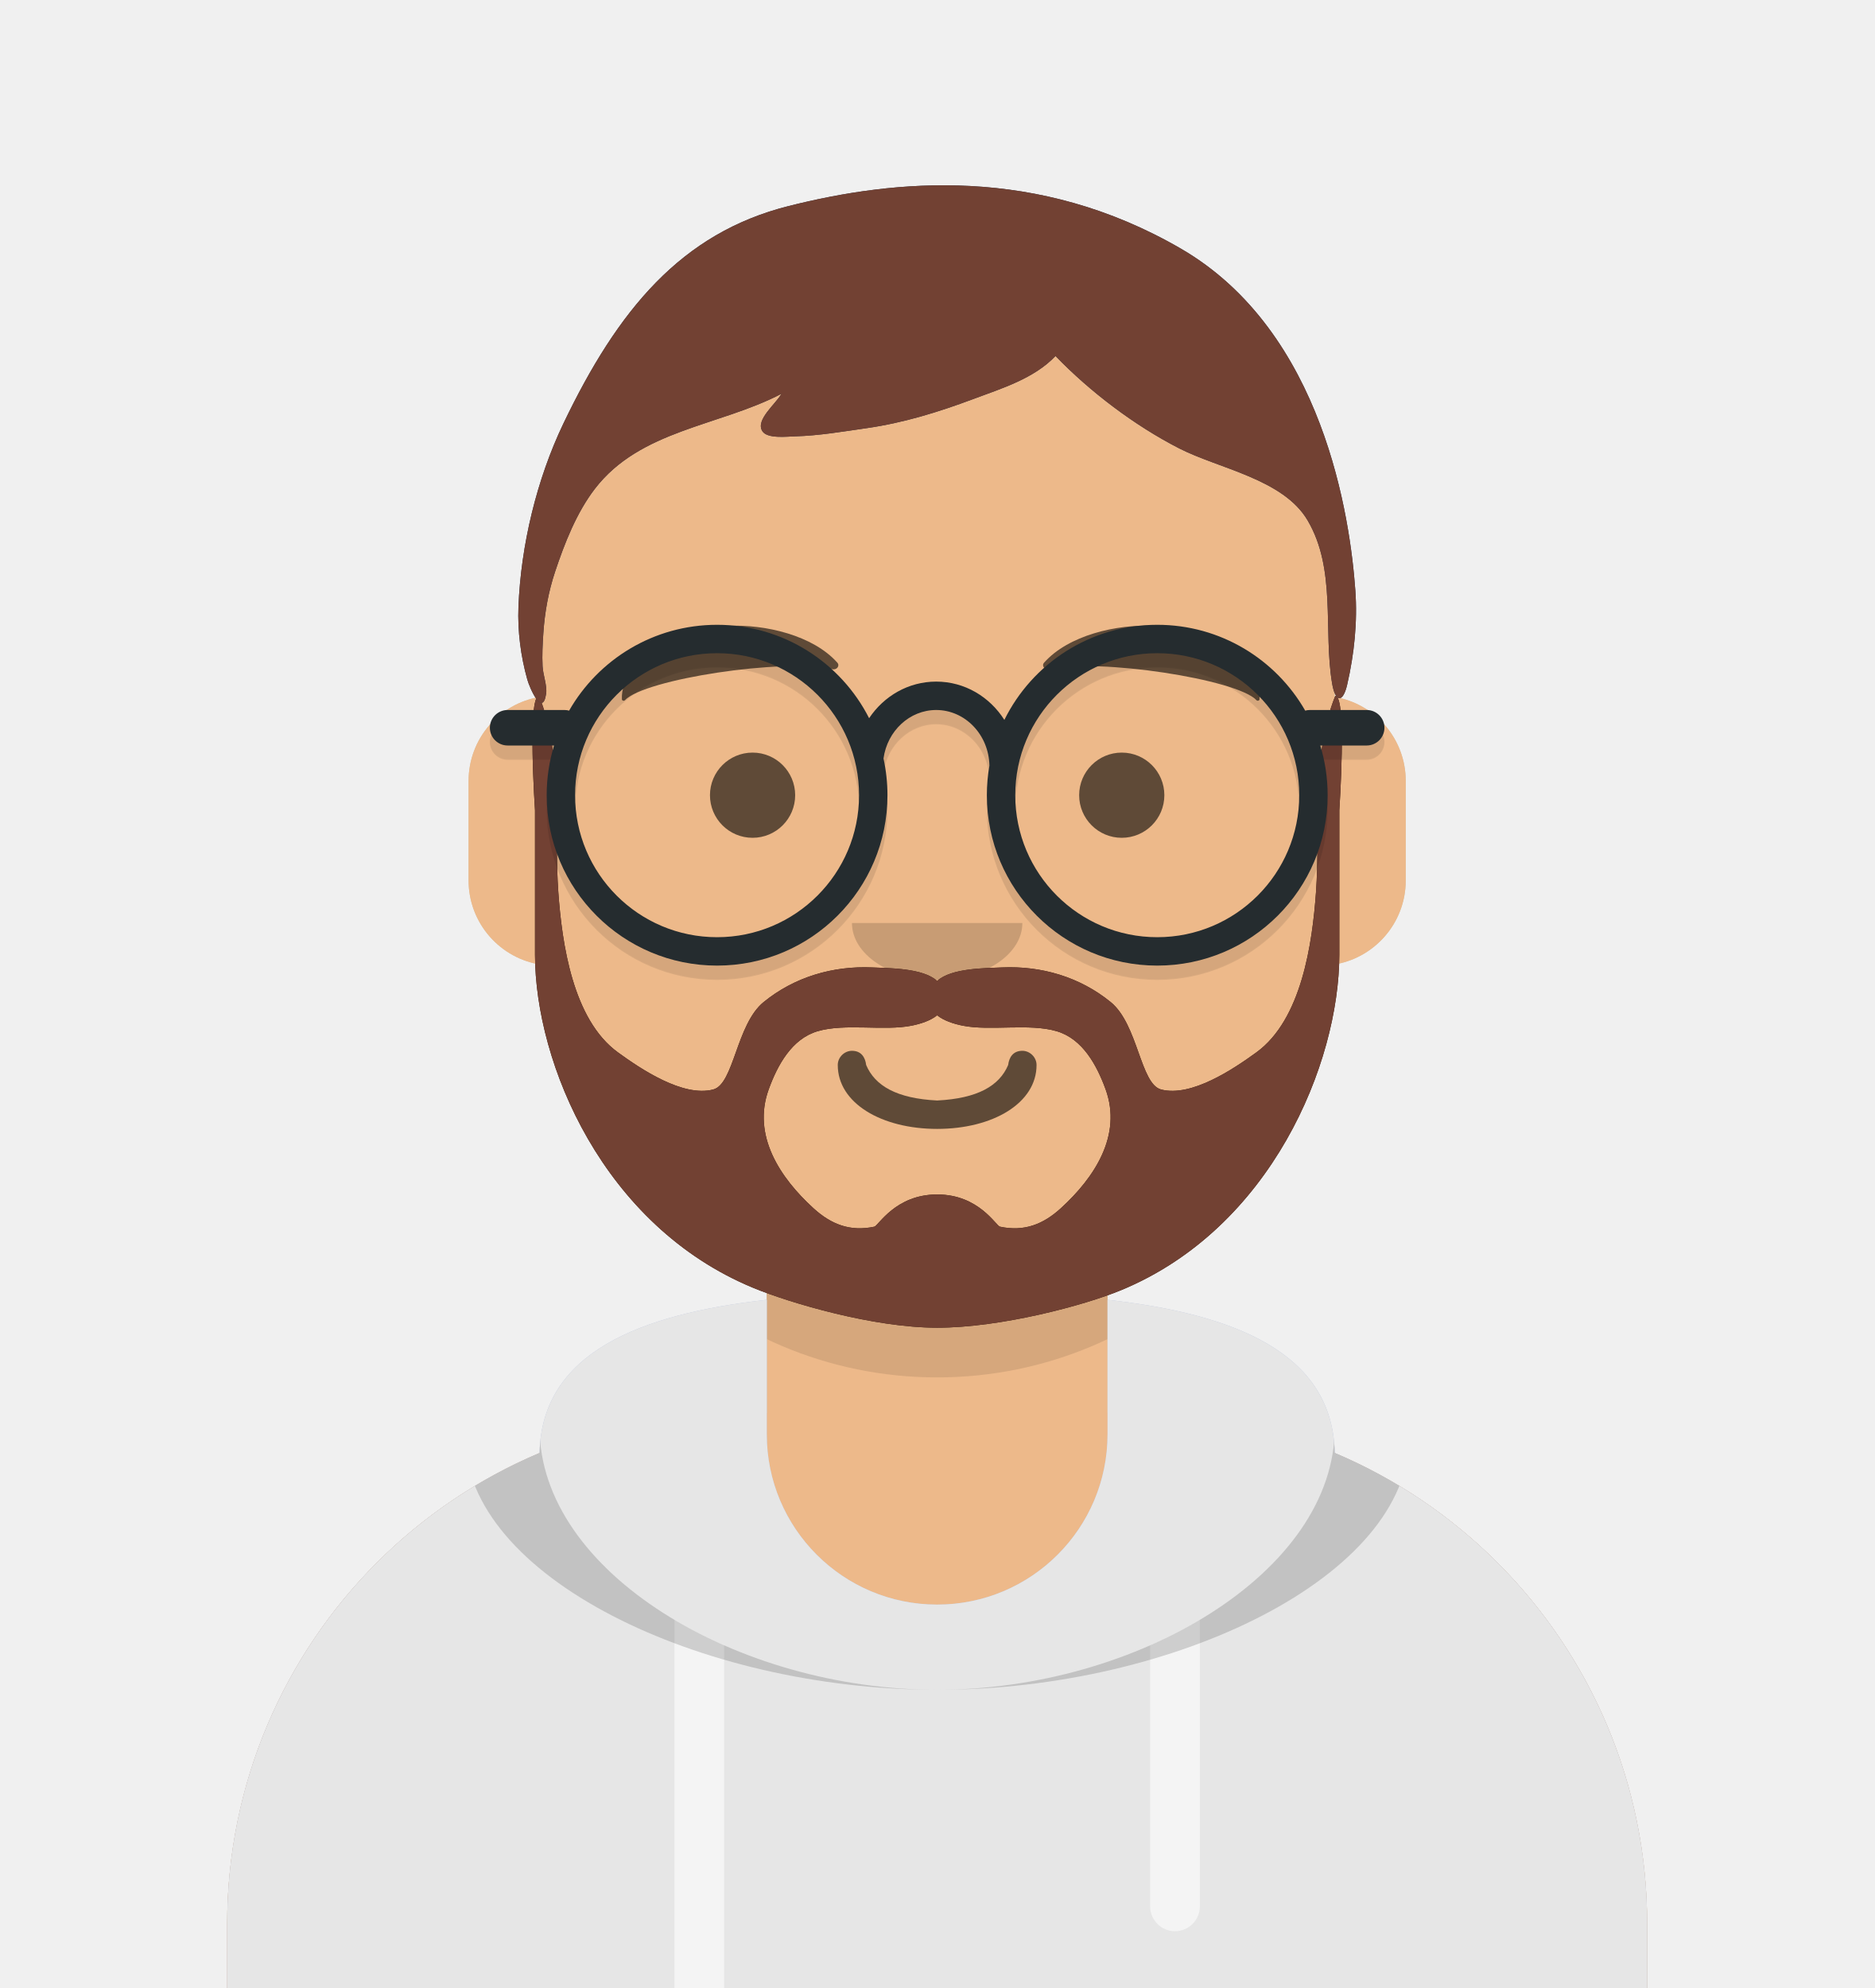
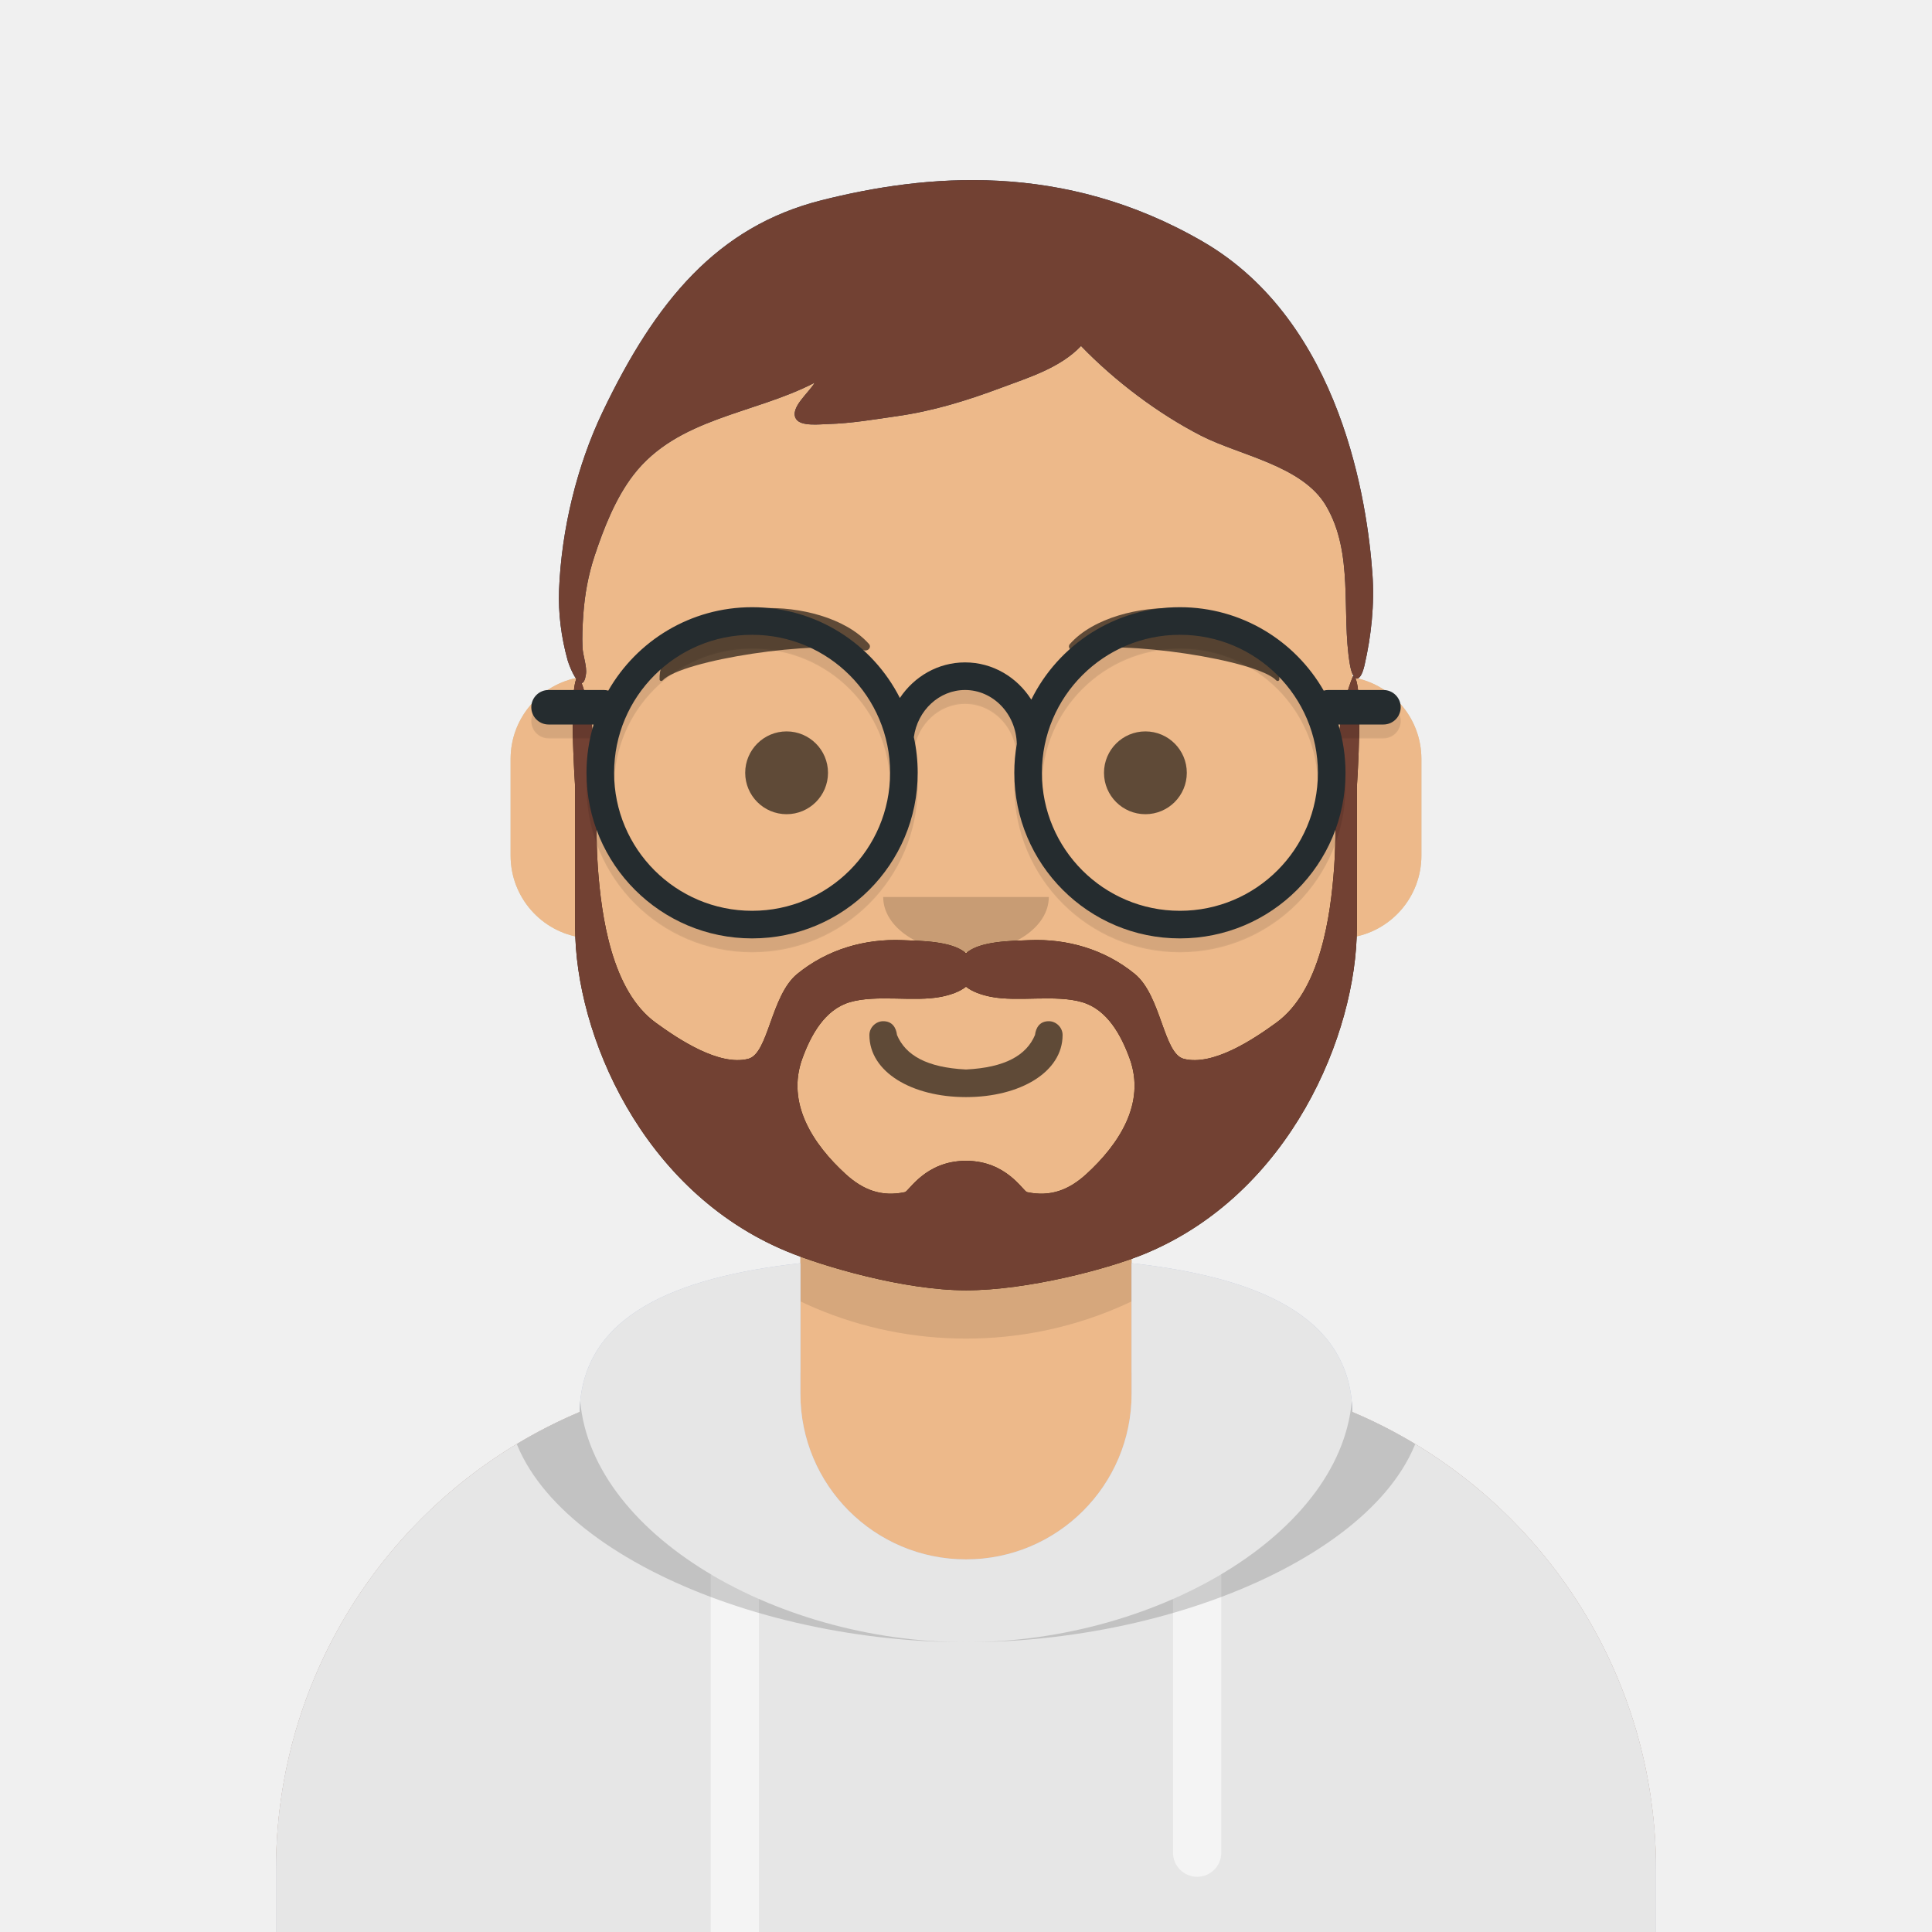
- <svg xmlns="http://www.w3.org/2000/svg" xmlns:xlink="http://www.w3.org/1999/xlink" width="264px" height="280px" viewBox="0 0 264 280" version="1.1">
+ <svg xmlns="http://www.w3.org/2000/svg" xmlns:xlink="http://www.w3.org/1999/xlink" width="280px" height="280px" viewBox="-8 0 280 280" version="1.1">
  <defs>
    <circle id="path-1" cx="120" cy="120" r="120" />
    <path d="M12,160 C12,226.274 65.726,280 132,280 C198.274,280 252,226.274 252,160 L264,160 L264,-1.42108547e-14 L-3.19744231e-14,-1.42108547e-14 L-3.19744231e-14,160 L12,160 Z" id="path-3" />
    <path d="M124,144.611 L124,163 L128,163 L128,163 C167.765,163 200,195.235 200,235 L200,244 L0,244 L0,235 C-4.86974701e-15,195.235 32.235,163 72,163 L72,163 L76,163 L76,144.611 C58.763,136.422 46.372,119.687 44.305,99.881 C38.48,99.058 34,94.052 34,88 L34,74 C34,68.054 38.325,63.118 44,62.166 L44,56 L44,56 C44,25.072 69.072,5.68137151e-15 100,0 L100,0 L100,0 C130.928,-5.68137151e-15 156,25.072 156,56 L156,62.166 C161.675,63.118 166,68.054 166,74 L166,88 C166,94.052 161.52,99.058 155.695,99.881 C153.628,119.687 141.237,136.422 124,144.611 Z" id="path-5" />
  </defs>
  <g id="Avataaar" stroke="none" stroke-width="1" fill="none" fill-rule="evenodd">
    <g transform="translate(-825, -1100)" id="Avataaar/Circle">
      <g transform="translate(825, 1100)">
        <g id="Mask" />
        <g id="Avataaar" stroke-width="1" fill-rule="evenodd" mask="url(#mask-4)">
          <g id="Body" transform="translate(32, 36)">
            <mask id="mask-6" fill="white">
              <use xlink:href="#path-5" />
            </mask>
            <use fill="#D0C6AC" xlink:href="#path-5" />
            <g id="Skin/👶🏽-03-Brown" mask="url(#mask-6)" fill="#EDB98A">
              <g transform="translate(-32, 0)" id="Color">
                <rect x="0" y="0" width="264" height="244" />
              </g>
            </g>
            <path d="M156,79 L156,102 C156,132.928 130.928,158 100,158 C69.072,158 44,132.928 44,102 L44,79 L44,94 C44,124.928 69.072,150 100,150 C130.928,150 156,124.928 156,94 L156,79 Z" id="Neck-Shadow" fill-opacity="0.1" fill="#000000" mask="url(#mask-6)" />
          </g>
          <g id="Clothing/Hoodie" transform="translate(0, 170)">
            <defs>
              <path d="M108,13.071 C90.081,15.076 76.28,20.552 76.004,34.645 C50.146,45.568 32,71.165 32,100.999 L32,100.999 L32,110 L232,110 L232,100.999 C232,71.165 213.854,45.568 187.996,34.645 C187.72,20.552 173.919,15.076 156,13.071 L156,32 L156,32 C156,45.255 145.255,56 132,56 L132,56 C118.745,56 108,45.255 108,32 L108,13.071 Z" id="react-path-1" />
            </defs>
            <mask id="react-mask-2" fill="white">
              <use xlink:href="#react-path-1" />
            </mask>
            <use id="Hoodie" fill="#B7C1DB" fill-rule="evenodd" xlink:href="#react-path-1" />
            <g id="Color/Palette/Gray-01" mask="url(#react-mask-2)" fill-rule="evenodd" fill="#E6E6E6">
              <rect id="🖍Color" x="0" y="0" width="264" height="110" />
            </g>
            <path d="M102,61.739 L102,110 L95,110 L95,58.15 C97.204,59.46 99.547,60.661 102,61.739 Z M169,58.15 L169,98.5 C169,100.433 167.433,102 165.5,102 C163.567,102 162,100.433 162,98.5 L162,61.739 C164.453,60.661 166.796,59.46 169,58.15 Z" id="Straps" fill="#F4F4F4" fill-rule="evenodd" mask="url(#react-mask-2)" />
            <path d="M90.96,12.724 C75.909,15.571 65.5,21.243 65.5,32.308 C65.5,52.02 98.538,68 132,68 C165.462,68 198.5,52.02 198.5,32.308 C198.5,21.243 188.091,15.571 173.04,12.724 C182.125,16.074 188,21.706 188,31.077 C188,51.469 160.179,68 132,68 C103.821,68 76,51.469 76,31.077 C76,21.706 81.875,16.074 90.96,12.724 Z" id="Shadow" fill-opacity="0.16" fill="#000000" fill-rule="evenodd" mask="url(#react-mask-2)" />
          </g>
          <g id="Face" transform="translate(76, 82)" fill="#000000">
            <g id="Mouth/Twinkle" transform="translate(2, 52)" fill-opacity="0.6" fill-rule="nonzero" fill="#000000">
              <path d="M40,16 C40,21.372 46.158,25 54,25 C61.842,25 68,21.372 68,16 C68,14.895 67.05,14 66,14 C64.707,14 64.13,14.905 64,16 C62.758,18.938 59.683,20.716 54,21 C48.317,20.716 45.242,18.938 44,16 C43.87,14.905 43.293,14 42,14 C40.95,14 40,14.895 40,16 Z" id="Mouth" />
            </g>
            <g id="Nose/Default" transform="translate(28, 40)" fill-opacity="0.16">
              <path d="M16,8 C16,12.418 21.373,16 28,16 L28,16 C34.627,16 40,12.418 40,8" id="Nose" />
            </g>
            <g id="Eyes/Default-😀" transform="translate(0, 8)" fill-opacity="0.6">
              <circle id="Eye" cx="30" cy="22" r="6" />
              <circle id="Eye" cx="82" cy="22" r="6" />
            </g>
            <g id="Eyebrow/Natural/Default-Natural" fill-opacity="0.6">
              <path d="M26.039,6.21 C20.278,6.983 11.293,12.005 12.044,17.818 C12.069,18.008 12.357,18.067 12.481,17.908 C14.967,14.72 34.193,10.037 41.194,11.015 C41.835,11.104 42.258,10.443 41.821,10.03 C38.077,6.495 31.2,5.512 26.039,6.21" id="Eyebrow" transform="translate(27, 12) rotate(5) translate(-27, -12) " />
-               <path d="M85.039,6.21 C79.278,6.983 70.293,12.005 71.044,17.818 C71.069,18.008 71.357,18.067 71.481,17.908 C73.967,14.72 93.193,10.037 100.194,11.015 C100.835,11.104 101.258,10.443 100.821,10.03 C97.077,6.495 90.2,5.512 85.039,6.21" id="Eyebrow" transform="translate(86, 12) scale(-1, 1) rotate(5) translate(-86, -12) " />
+               <path d="M85.039,6.21 C79.278,6.983 70.293,12.005 71.044,17.818 C71.069,18.008 71.357,18.067 71.481,17.908 C73.967,14.72 93.193,10.037 100.194,11.015 C100.835,11.104 101.258,10.443 100.821,10.03 C97.077,6.495 90.2,5.512 85.039,6.21" id="Eyebrow" transform="translate(86, 12) scale(-1, 1) rotate(5) translate(-86, -12) ">
+               </path>
            </g>
          </g>
          <g id="Top" stroke-width="1" fill-rule="evenodd">
            <defs>
              <rect id="react-path-7" x="0" y="0" width="264" height="280" />
              <path d="M167.309,35.006 C147.121,23.307 127.129,25.222 112.037,29.03 C96.945,32.838 88.017,43.651 80.357,59.648 C76.596,67.503 74.366,76.791 74.023,85.481 C73.888,88.893 74.348,92.415 75.268,95.7 C75.605,96.906 77.423,101.087 77.922,97.709 C78.089,96.584 77.48,95.033 77.422,93.838 C77.344,92.269 77.427,90.681 77.534,89.115 C77.734,86.187 78.256,83.315 79.185,80.525 C80.512,76.537 82.201,72.213 84.787,68.848 C91.188,60.521 102.269,60.046 111.066,55.464 C110.303,56.869 107.36,59.143 108.379,60.727 C109.084,61.821 111.749,61.489 113.022,61.454 C116.371,61.362 119.735,60.78 123.043,60.307 C128.256,59.562 133.141,58.052 138.047,56.218 C142.063,54.716 146.65,53.326 149.669,50.14 C154.54,55.188 160.81,59.935 167.07,63.143 C172.688,66.022 181.749,67.461 185.183,73.301 C189.248,80.215 187.378,88.707 188.619,96.201 C189.091,99.05 190.164,98.987 190.751,96.438 C191.748,92.108 192.219,87.61 191.902,83.159 C191.184,73.111 187.497,46.706 167.309,35.006 Z" id="react-path-6" />
              <filter x="-0.8%" y="-2.0%" width="101.5%" height="108.0%" filterUnits="objectBoundingBox" id="react-filter-3">
                <feOffset dx="0" dy="2" in="SourceAlpha" result="shadowOffsetOuter1" />
                <feColorMatrix values="0 0 0 0 0   0 0 0 0 0   0 0 0 0 0  0 0 0 0.16 0" type="matrix" in="shadowOffsetOuter1" result="shadowMatrixOuter1" />
                <feMerge>
                  <feMergeNode in="shadowMatrixOuter1" />
                  <feMergeNode in="SourceGraphic" />
                </feMerge>
              </filter>
            </defs>
            <mask id="react-mask-5" fill="white">
              <use xlink:href="#react-path-7" />
            </mask>
            <g id="Mask" />
            <g id="Top/Short-Hair/Short-Round" mask="url(#react-mask-5)">
              <g transform="translate(-1, 0)">
                <g id="Facial-Hair/Beard-Light" transform="translate(49, 72)">
                  <defs>
                    <path d="M101.428,98.169 C98.915,100.463 96.237,101.494 92.853,100.773 C92.271,100.649 89.896,96.235 84,96.235 C78.103,96.235 75.729,100.649 75.147,100.773 C71.762,101.494 69.085,100.463 66.571,98.169 C61.846,93.856 57.917,87.908 60.278,81.419 C61.508,78.037 63.51,74.324 67.151,73.246 C71.038,72.096 76.497,73.244 80.415,72.458 C81.684,72.204 83.071,71.751 84,71 C84.929,71.751 86.316,72.204 87.585,72.458 C91.503,73.244 96.961,72.096 100.849,73.246 C104.49,74.324 106.491,78.037 107.722,81.419 C110.083,87.908 106.154,93.856 101.428,98.169 M140.081,26 C136.671,34.4 137.988,44.858 137.357,53.676 C136.844,60.843 135.337,71.586 128.973,76.215 C125.718,78.582 119.794,82.56 115.542,81.45 C112.615,80.686 112.302,72.29 108.455,69.147 C104.092,65.582 98.643,64.016 93.149,64.258 C90.779,64.362 85.984,64.337 84,66.16 C82.016,64.337 77.222,64.362 74.851,64.258 C69.357,64.016 63.908,65.582 59.545,69.147 C55.698,72.29 55.386,80.686 52.458,81.45 C48.206,82.56 42.282,78.582 39.027,76.215 C32.662,71.586 31.156,60.843 30.643,53.676 C30.012,44.858 31.329,34.4 27.919,26 C26.26,26 27.354,42.129 27.354,42.129 L27.354,62.485 C27.386,77.773 36.935,100.655 58.108,109.393 C63.286,111.53 75.015,115 84,115 C92.985,115 104.714,111.86 109.892,109.723 C131.065,100.986 140.614,77.773 140.646,62.485 L140.646,42.129 C140.646,42.129 141.74,26 140.081,26" id="react-path-9" />
                  </defs>
                  <mask id="react-mask-8" fill="white">
                    <use xlink:href="#react-path-9" />
                  </mask>
                  <use id="Lite-Beard" fill="#331B0C" fill-rule="evenodd" xlink:href="#react-path-9" />
                  <g id="Color/Hair/Brown" mask="url(#react-mask-8)" fill="#724133">
                    <g transform="translate(-32, 0)" id="Color">
                      <rect x="0" y="0" width="264" height="244" />
                    </g>
                  </g>
                </g>
                <mask id="react-mask-4" fill="white">
                  <use xlink:href="#react-path-6" />
                </mask>
                <use id="Short-Hair" stroke="none" fill="#28354B" fill-rule="evenodd" xlink:href="#react-path-6" />
                <g id="Skin/👶🏽-03-Brown" mask="url(#react-mask-4)" fill="#724133">
                  <g transform="translate(0, 0) " id="Color">
                    <rect x="0" y="0" width="264" height="280" />
                  </g>
                </g>
                <g id="Top/_Resources/Round" fill="none" transform="translate(62, 85)">
                  <defs>
                    <path d="M80.465,16.394 C84.38,8.459 92.553,3 102,3 C110.92,3 118.703,7.866 122.84,15.088 C123.05,15.031 123.272,15 123.5,15 L131.5,15 C132.881,15 134,16.119 134,17.5 C134,18.881 132.881,20 131.5,20 L124.963,20 C125.637,22.215 126,24.565 126,27 C126,40.255 115.255,51 102,51 C88.745,51 78,40.255 78,27 C78,25.578 78.124,24.185 78.361,22.831 C78.276,18.455 74.914,15 70.862,15 C67.126,15 63.975,17.94 63.442,21.83 C63.807,23.495 64,25.225 64,27 C64,40.255 53.255,51 40,51 C26.745,51 16,40.255 16,27 C16,24.565 16.363,22.215 17.037,20 L10.5,20 C9.119,20 8,18.881 8,17.5 C8,16.119 9.119,15 10.5,15 L10.5,15 L18.5,15 C18.728,15 18.95,15.031 19.16,15.088 C23.297,7.866 31.08,3 40,3 C49.352,3 57.455,8.349 61.416,16.155 C63.493,13.039 66.949,11 70.862,11 C74.875,11 78.407,13.144 80.465,16.394 Z M40,47 C51.046,47 60,38.046 60,27 C60,15.954 51.046,7 40,7 C28.954,7 20,15.954 20,27 C20,38.046 28.954,47 40,47 Z M102,47 C113.046,47 122,38.046 122,27 C122,15.954 113.046,7 102,7 C90.954,7 82,15.954 82,27 C82,38.046 90.954,47 102,47 Z" id="react-path-10" />
                    <filter x="-0.8%" y="-2.1%" width="101.6%" height="108.3%" filterUnits="objectBoundingBox" id="react-filter-11">
                      <feOffset dx="0" dy="2" in="SourceAlpha" result="shadowOffsetOuter1" />
                      <feColorMatrix values="0 0 0 0 0   0 0 0 0 0   0 0 0 0 0  0 0 0 0.1 0" type="matrix" in="shadowOffsetOuter1" />
                    </filter>
                  </defs>
                  <g id="Lennon-Glasses">
                    <use fill="black" fill-opacity="1" filter="url(#react-filter-11)" xlink:href="#react-path-10" />
                    <use fill="#252C2F" fill-rule="evenodd" xlink:href="#react-path-10" />
                  </g>
                </g>
              </g>
            </g>
          </g>
        </g>
      </g>
    </g>
  </g>
</svg>
